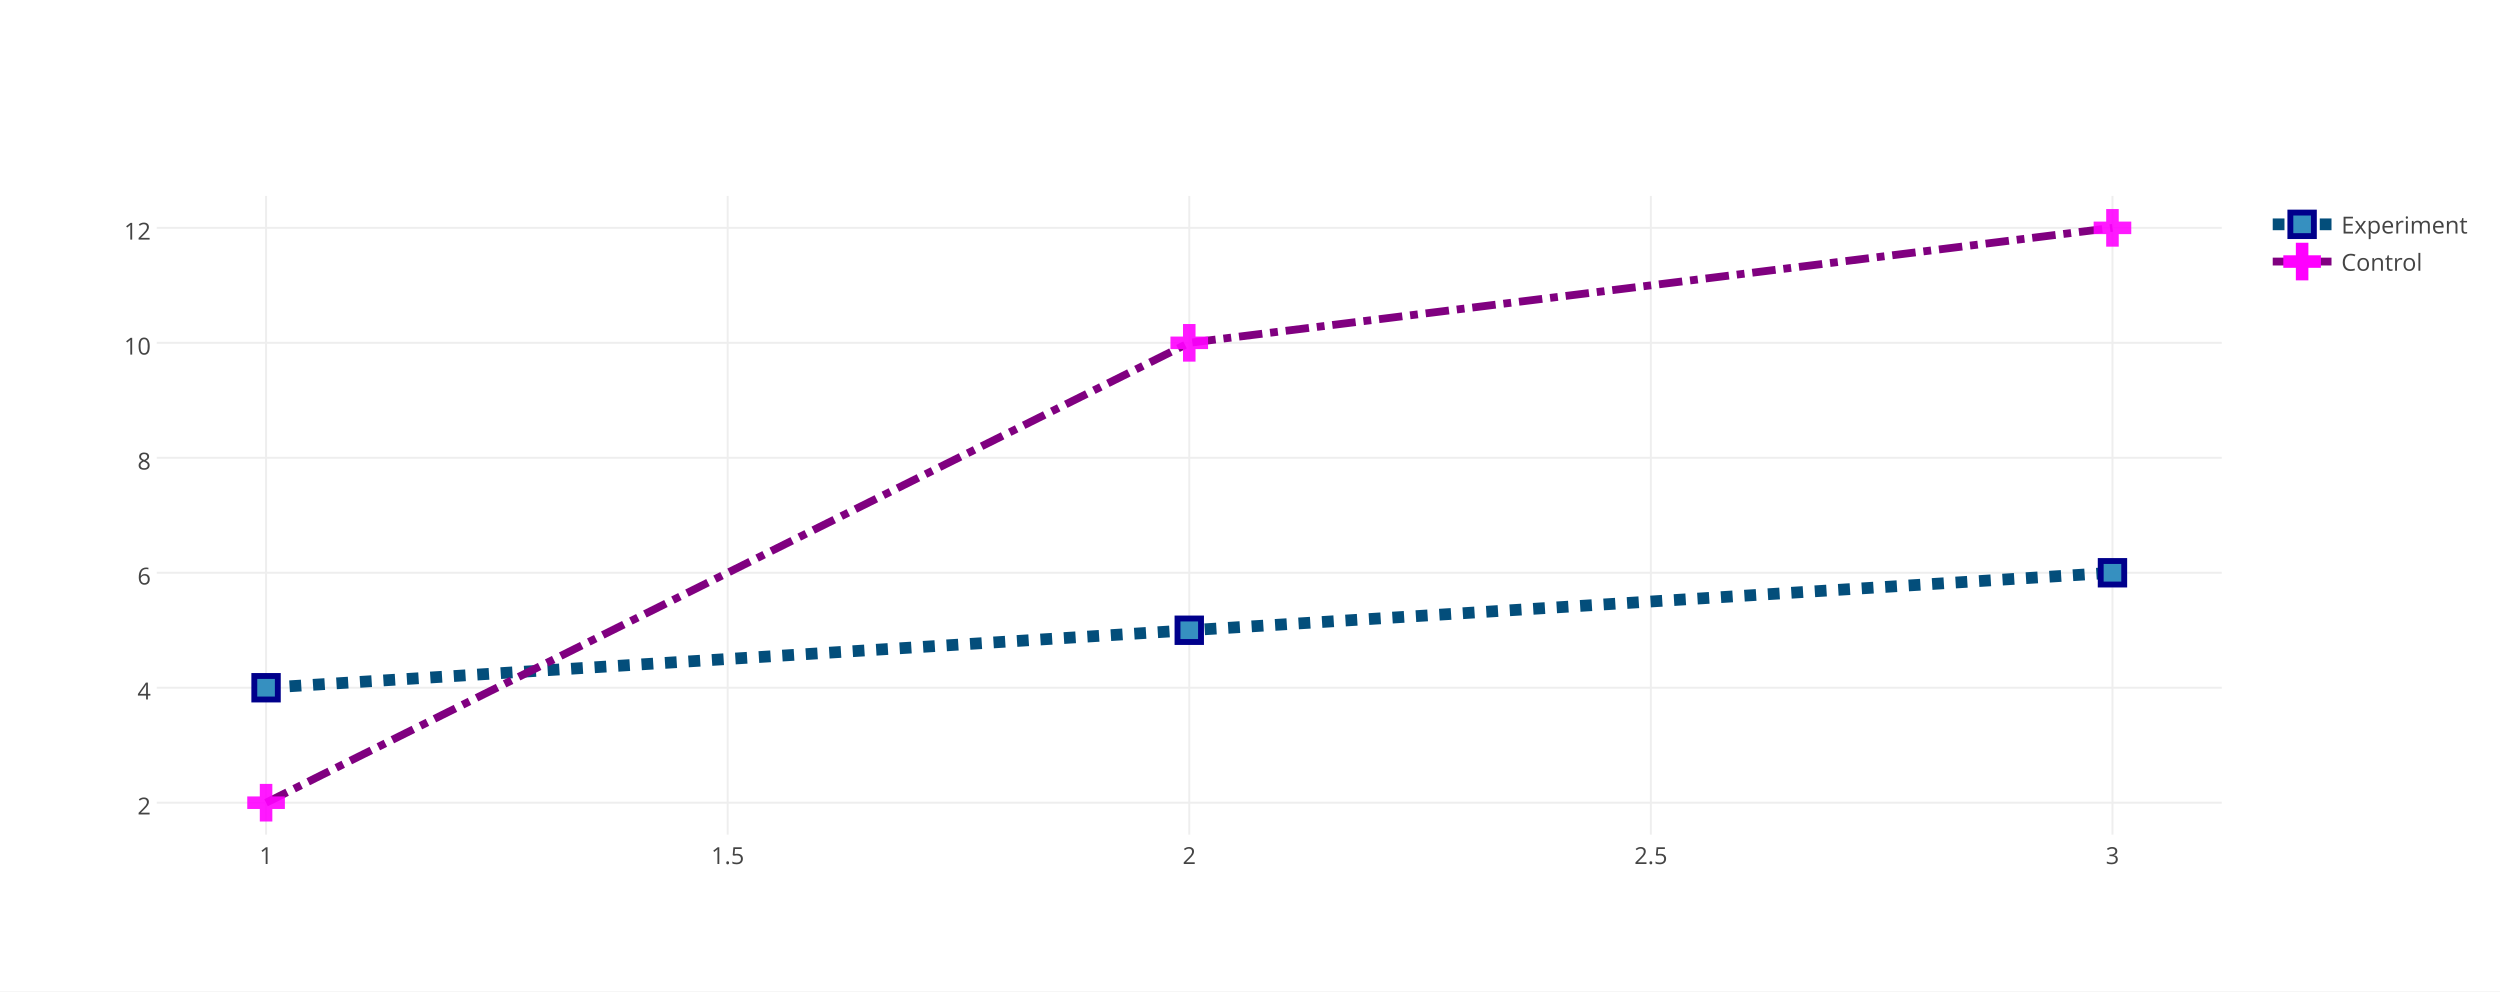
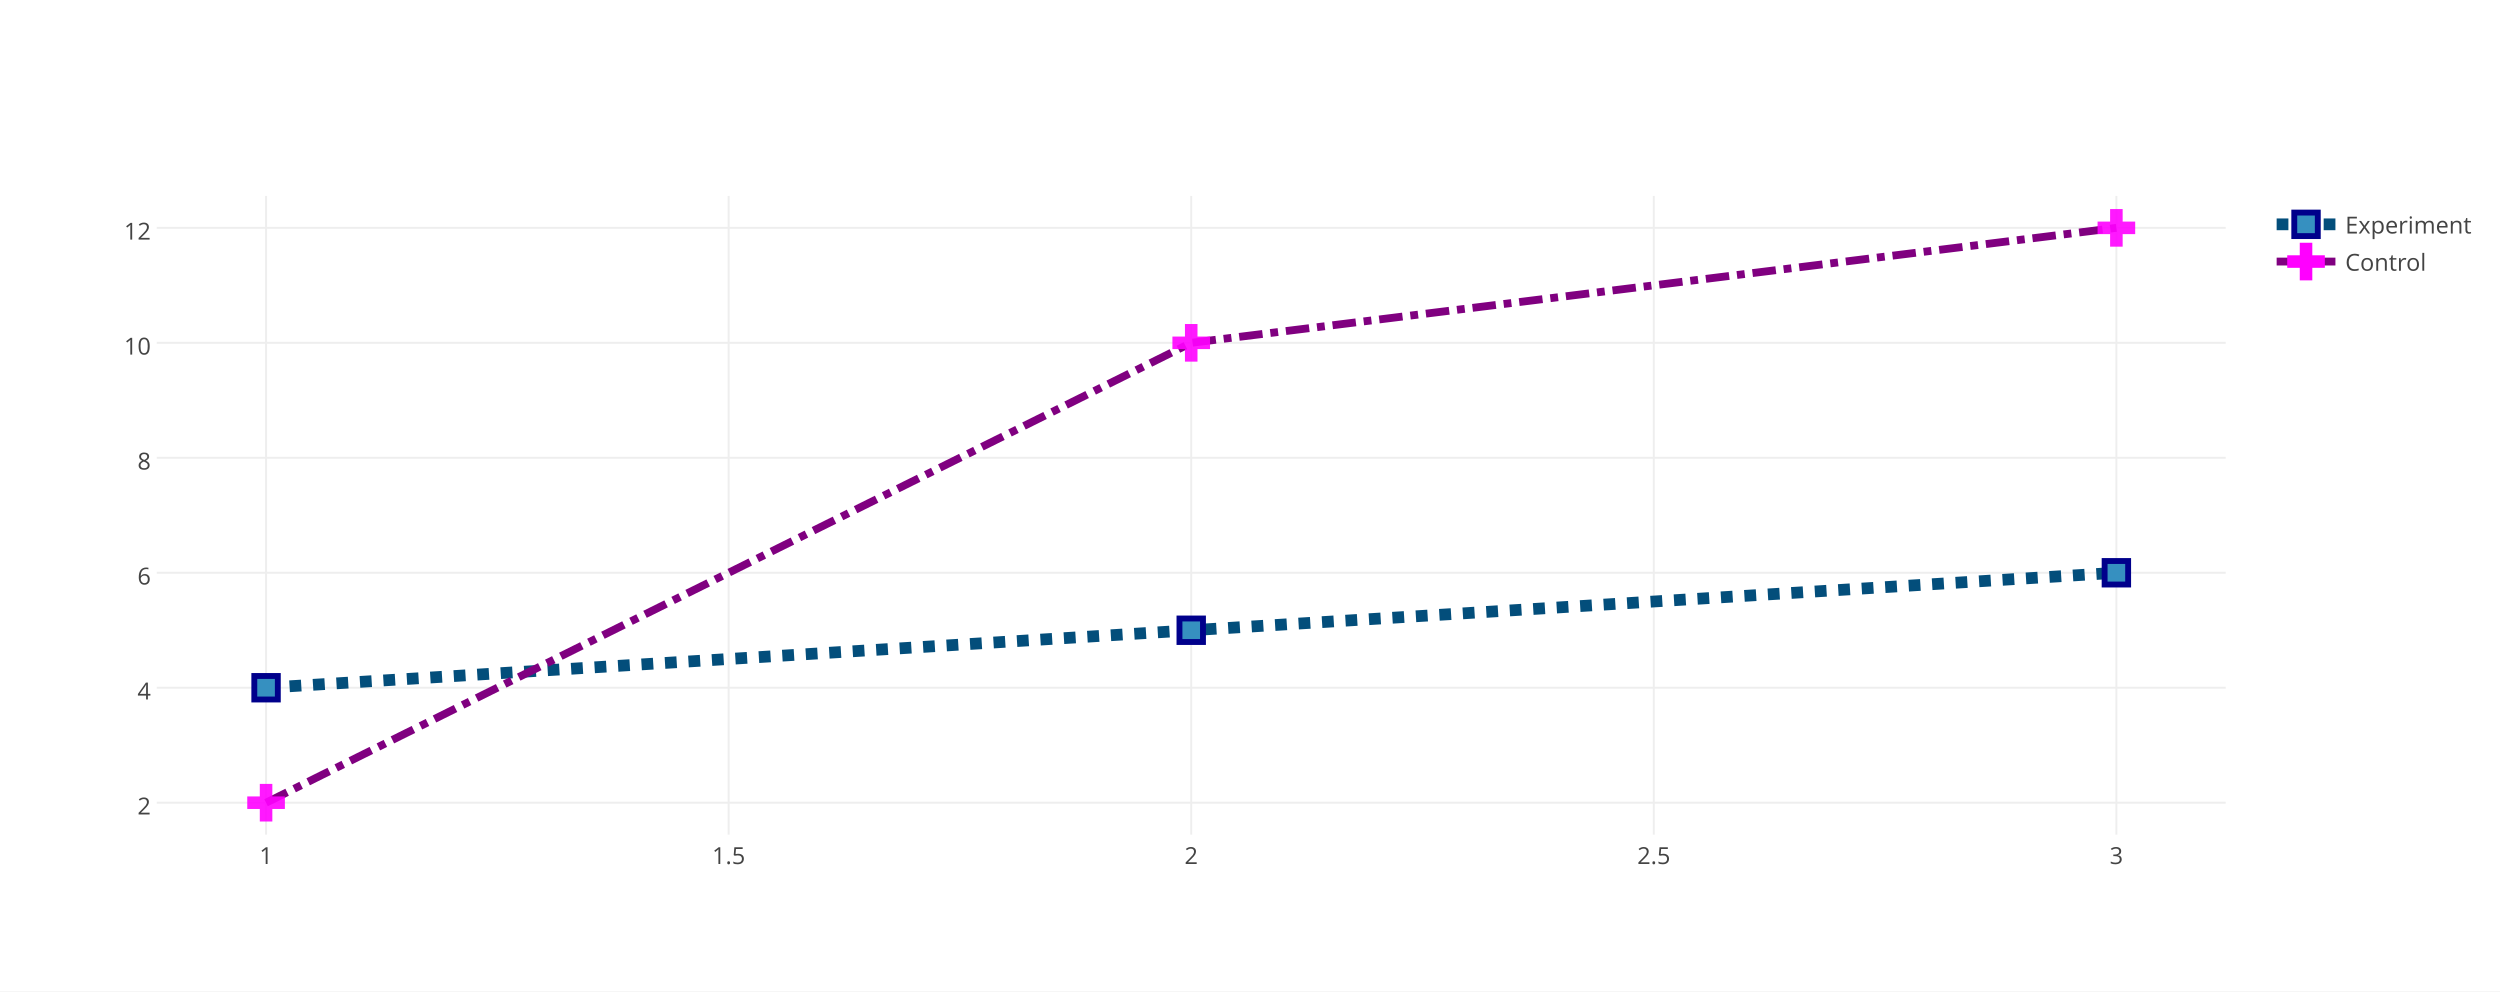
<svg xmlns="http://www.w3.org/2000/svg" xml:space="preserve" width="1276" height="506">
  <rect x="0" y="0" width="1276" height="506" style="fill: #ffffff; fill-opacity: 1;" />
  <g class="subplot xy">
-     <rect x="80" y="100" width="1054" height="326" style="stroke-width: 0px; fill: #ffffff; fill-opacity: 1;" />
+     <rect x="80" y="100" width="1056" height="326" style="stroke-width: 0px; fill: #ffffff; fill-opacity: 1;" />
    <g transform="translate(80,100)">
      <path class="xgrid crisp" d="M0,0v326" transform="translate(55.8,0)" style="stroke: #eeeeee; stroke-opacity: 1; stroke-width: 1px;" />
-       <path class="xgrid crisp" d="M0,0v326" transform="translate(291.4,0)" style="stroke: #eeeeee; stroke-opacity: 1; stroke-width: 1px;" />
-       <path class="xgrid crisp" d="M0,0v326" transform="translate(527,0)" style="stroke: #eeeeee; stroke-opacity: 1; stroke-width: 1px;" />
-       <path class="xgrid crisp" d="M0,0v326" transform="translate(762.6,0)" style="stroke: #eeeeee; stroke-opacity: 1; stroke-width: 1px;" />
-       <path class="xgrid crisp" d="M0,0v326" transform="translate(998.2,0)" style="stroke: #eeeeee; stroke-opacity: 1; stroke-width: 1px;" />
-       <path class="ygrid crisp" d="M0,0h1054" transform="translate(0,309.7)" style="stroke: #eeeeee; stroke-opacity: 1; stroke-width: 1px;" />
-       <path class="ygrid crisp" d="M0,0h1054" transform="translate(0,251.02)" style="stroke: #eeeeee; stroke-opacity: 1; stroke-width: 1px;" />
-       <path class="ygrid crisp" d="M0,0h1054" transform="translate(0,192.34)" style="stroke: #eeeeee; stroke-opacity: 1; stroke-width: 1px;" />
-       <path class="ygrid crisp" d="M0,0h1054" transform="translate(0,133.66)" style="stroke: #eeeeee; stroke-opacity: 1; stroke-width: 1px;" />
-       <path class="ygrid crisp" d="M0,0h1054" transform="translate(0,74.98)" style="stroke: #eeeeee; stroke-opacity: 1; stroke-width: 1px;" />
-       <path class="ygrid crisp" d="M0,0h1054" transform="translate(0,16.3)" style="stroke: #eeeeee; stroke-opacity: 1; stroke-width: 1px;" />
+       <path class="xgrid crisp" d="M0,0v326" transform="translate(291.9,0)" style="stroke: #eeeeee; stroke-opacity: 1; stroke-width: 1px;" />
+       <path class="xgrid crisp" d="M0,0v326" transform="translate(528,0)" style="stroke: #eeeeee; stroke-opacity: 1; stroke-width: 1px;" />
+       <path class="xgrid crisp" d="M0,0v326" transform="translate(764.1,0)" style="stroke: #eeeeee; stroke-opacity: 1; stroke-width: 1px;" />
+       <path class="xgrid crisp" d="M0,0v326" transform="translate(1000.2,0)" style="stroke: #eeeeee; stroke-opacity: 1; stroke-width: 1px;" />
+       <path class="ygrid crisp" d="M0,0h1056" transform="translate(0,309.7)" style="stroke: #eeeeee; stroke-opacity: 1; stroke-width: 1px;" />
+       <path class="ygrid crisp" d="M0,0h1056" transform="translate(0,251.02)" style="stroke: #eeeeee; stroke-opacity: 1; stroke-width: 1px;" />
+       <path class="ygrid crisp" d="M0,0h1056" transform="translate(0,192.34)" style="stroke: #eeeeee; stroke-opacity: 1; stroke-width: 1px;" />
+       <path class="ygrid crisp" d="M0,0h1056" transform="translate(0,133.66)" style="stroke: #eeeeee; stroke-opacity: 1; stroke-width: 1px;" />
+       <path class="ygrid crisp" d="M0,0h1056" transform="translate(0,74.98)" style="stroke: #eeeeee; stroke-opacity: 1; stroke-width: 1px;" />
+       <path class="ygrid crisp" d="M0,0h1056" transform="translate(0,16.3)" style="stroke: #eeeeee; stroke-opacity: 1; stroke-width: 1px;" />
    </g>
    <g />
    <g transform="translate(80,100)" />
    <g />
-     <svg preserveAspectRatio="none" x="80" y="100" width="1054" height="326" viewBox="0 0 1054 326" style="fill: none;">
+     <svg preserveAspectRatio="none" x="80" y="100" width="1056" height="326" viewBox="0 0 1056 326" style="fill: none;">
      <g class="maplayer" />
      <g class="barlayer" />
      <g class="errorlayer">
        <g class="errorbars" />
        <g class="errorbars" />
      </g>
      <g class="scatterlayer">
        <g class="trace scatter" style="stroke-miterlimit: 2; opacity: 1;">
-           <path class="js-line" d="M55.8,251.02L527,221.68L998.2,192.34" style="fill: none; stroke: #034e7b; stroke-opacity: 1; stroke-dasharray: 6px, 6px; stroke-width: 6px;" />
+           <path class="js-line" d="M55.8,251.02L528,221.68L1000.2,192.34" style="fill: none; stroke: #034e7b; stroke-opacity: 1; stroke-dasharray: 6px, 6px; stroke-width: 6px;" />
          <g class="points">
            <path class="point" transform="translate(55.8,251.02)" d="M6,6H-6V-6H6Z" style="opacity: 1; stroke-width: 3px; fill: #3690c0; fill-opacity: 1; stroke: #00008b; stroke-opacity: 1;" />
-             <path class="point" transform="translate(527,221.68)" d="M6,6H-6V-6H6Z" style="opacity: 1; stroke-width: 3px; fill: #3690c0; fill-opacity: 1; stroke: #00008b; stroke-opacity: 1;" />
-             <path class="point" transform="translate(998.2,192.34)" d="M6,6H-6V-6H6Z" style="opacity: 1; stroke-width: 3px; fill: #3690c0; fill-opacity: 1; stroke: #00008b; stroke-opacity: 1;" />
+             <path class="point" transform="translate(528,221.68)" d="M6,6H-6V-6H6Z" style="opacity: 1; stroke-width: 3px; fill: #3690c0; fill-opacity: 1; stroke: #00008b; stroke-opacity: 1;" />
+             <path class="point" transform="translate(1000.2,192.34)" d="M6,6H-6V-6H6Z" style="opacity: 1; stroke-width: 3px; fill: #3690c0; fill-opacity: 1; stroke: #00008b; stroke-opacity: 1;" />
          </g>
        </g>
        <g class="trace scatter" style="stroke-miterlimit: 2; opacity: 1;">
-           <path class="js-line" d="M55.8,309.7L527,74.98L998.2,16.3" style="fill: none; stroke: #800080; stroke-opacity: 1; stroke-dasharray: 12px, 4px, 4px, 4px; stroke-width: 4px;" />
+           <path class="js-line" d="M55.8,309.7L528,74.98L1000.2,16.3" style="fill: none; stroke: #800080; stroke-opacity: 1; stroke-dasharray: 12px, 4px, 4px, 4px; stroke-width: 4px;" />
          <g class="points">
            <path class="point" transform="translate(55.8,309.7)" d="M9.6,3.2H3.2V9.6H-3.2V3.2H-9.6V-3.2H-3.2V-9.6H3.2V-3.2H9.6Z" style="opacity: 0.9; stroke-width: 0px; fill: #ff00ff; fill-opacity: 1;" />
-             <path class="point" transform="translate(527,74.98)" d="M9.6,3.2H3.2V9.6H-3.2V3.2H-9.6V-3.2H-3.2V-9.6H3.2V-3.2H9.6Z" style="opacity: 0.9; stroke-width: 0px; fill: #ff00ff; fill-opacity: 1;" />
-             <path class="point" transform="translate(998.2,16.3)" d="M9.6,3.2H3.2V9.6H-3.2V3.2H-9.6V-3.2H-3.2V-9.6H3.2V-3.2H9.6Z" style="opacity: 0.9; stroke-width: 0px; fill: #ff00ff; fill-opacity: 1;" />
+             <path class="point" transform="translate(528,74.98)" d="M9.6,3.2H3.2V9.6H-3.2V3.2H-9.6V-3.2H-3.2V-9.6H3.2V-3.2H9.6Z" style="opacity: 0.9; stroke-width: 0px; fill: #ff00ff; fill-opacity: 1;" />
+             <path class="point" transform="translate(1000.2,16.3)" d="M9.6,3.2H3.2V9.6H-3.2V3.2H-9.6V-3.2H-3.2V-9.6H3.2V-3.2H9.6Z" style="opacity: 0.9; stroke-width: 0px; fill: #ff00ff; fill-opacity: 1;" />
          </g>
        </g>
      </g>
      <g class="boxlayer" />
    </svg>
    <g />
-     <path class="crisp" transform="translate(80,100)" d="M-1,326.5h1056" style="fill: none; stroke-width: 1px; stroke: #000000; stroke-opacity: 0;" />
+     <path class="crisp" transform="translate(80,100)" d="M-1,326.5h1058" style="fill: none; stroke-width: 1px; stroke: #000000; stroke-opacity: 0;" />
    <path class="crisp" transform="translate(80,100)" d="M-0.5,-1v327" stroke-width="1px" style="fill: none; stroke: #000000; stroke-opacity: 0;" />
    <g />
    <g transform="translate(80,100)">
      <g class="xtick">
        <text text-anchor="middle" x="0" y="341" transform="translate(55.8,0)" style="font-family: 'Open sans', verdana, arial, sans-serif; font-size: 12px; fill: #444444; fill-opacity: 1;">1</text>
      </g>
      <g class="xtick">
-         <text text-anchor="middle" x="0" y="341" transform="translate(291.4,0)" style="font-family: 'Open sans', verdana, arial, sans-serif; font-size: 12px; fill: #444444; fill-opacity: 1;">1.5</text>
+         <text text-anchor="middle" x="0" y="341" transform="translate(291.9,0)" style="font-family: 'Open sans', verdana, arial, sans-serif; font-size: 12px; fill: #444444; fill-opacity: 1;">1.5</text>
      </g>
      <g class="xtick">
-         <text text-anchor="middle" x="0" y="341" transform="translate(527,0)" style="font-family: 'Open sans', verdana, arial, sans-serif; font-size: 12px; fill: #444444; fill-opacity: 1;">2</text>
+         <text text-anchor="middle" x="0" y="341" transform="translate(528,0)" style="font-family: 'Open sans', verdana, arial, sans-serif; font-size: 12px; fill: #444444; fill-opacity: 1;">2</text>
      </g>
      <g class="xtick">
-         <text text-anchor="middle" x="0" y="341" transform="translate(762.6,0)" style="font-family: 'Open sans', verdana, arial, sans-serif; font-size: 12px; fill: #444444; fill-opacity: 1;">2.5</text>
+         <text text-anchor="middle" x="0" y="341" transform="translate(764.1,0)" style="font-family: 'Open sans', verdana, arial, sans-serif; font-size: 12px; fill: #444444; fill-opacity: 1;">2.5</text>
      </g>
      <g class="xtick">
-         <text text-anchor="middle" x="0" y="341" transform="translate(998.2,0)" style="font-family: 'Open sans', verdana, arial, sans-serif; font-size: 12px; fill: #444444; fill-opacity: 1;">3</text>
+         <text text-anchor="middle" x="0" y="341" transform="translate(1000.2,0)" style="font-family: 'Open sans', verdana, arial, sans-serif; font-size: 12px; fill: #444444; fill-opacity: 1;">3</text>
      </g>
    </g>
    <g transform="translate(80,100)">
      <g class="ytick">
        <text text-anchor="end" x="-3" y="6" transform="translate(0,309.7)" style="font-family: 'Open sans', verdana, arial, sans-serif; font-size: 12px; fill: #444444; fill-opacity: 1;">2</text>
      </g>
      <g class="ytick">
        <text text-anchor="end" x="-3" y="6" transform="translate(0,251.02)" style="font-family: 'Open sans', verdana, arial, sans-serif; font-size: 12px; fill: #444444; fill-opacity: 1;">4</text>
      </g>
      <g class="ytick">
        <text text-anchor="end" x="-3" y="6" transform="translate(0,192.34)" style="font-family: 'Open sans', verdana, arial, sans-serif; font-size: 12px; fill: #444444; fill-opacity: 1;">6</text>
      </g>
      <g class="ytick">
        <text text-anchor="end" x="-3" y="6" transform="translate(0,133.66)" style="font-family: 'Open sans', verdana, arial, sans-serif; font-size: 12px; fill: #444444; fill-opacity: 1;">8</text>
      </g>
      <g class="ytick">
        <text text-anchor="end" x="-3" y="6" transform="translate(0,74.98)" style="font-family: 'Open sans', verdana, arial, sans-serif; font-size: 12px; fill: #444444; fill-opacity: 1;">10</text>
      </g>
      <g class="ytick">
        <text text-anchor="end" x="-3" y="6" transform="translate(0,16.3)" style="font-family: 'Open sans', verdana, arial, sans-serif; font-size: 12px; fill: #444444; fill-opacity: 1;">12</text>
      </g>
    </g>
    <g />
  </g>
  <g transform="translate(80,100)">
-     <rect class="drag nsewdrag cursor-crosshair" data-subplot="xy" x="0" y="0" width="1054" height="326" style="fill: #000000; opacity: 0; stroke-width: 0px;" />
+     <rect class="drag nsewdrag cursor-crosshair" data-subplot="xy" x="0" y="0" width="1056" height="326" style="fill: #000000; opacity: 0; stroke-width: 0px;" />
    <rect class="drag nwdrag cursor-nw-resize" data-subplot="xy" x="-20" y="-20" width="20" height="20" style="fill: #000000; opacity: 0; stroke-width: 0px;" />
-     <rect class="drag nedrag cursor-ne-resize" data-subplot="xy" x="1054" y="-20" width="20" height="20" style="fill: #000000; opacity: 0; stroke-width: 0px;" />
+     <rect class="drag nedrag cursor-ne-resize" data-subplot="xy" x="1056" y="-20" width="20" height="20" style="fill: #000000; opacity: 0; stroke-width: 0px;" />
    <rect class="drag swdrag cursor-sw-resize" data-subplot="xy" x="-20" y="326" width="20" height="20" style="fill: #000000; opacity: 0; stroke-width: 0px;" />
-     <rect class="drag sedrag cursor-se-resize" data-subplot="xy" x="1054" y="326" width="20" height="20" style="fill: #000000; opacity: 0; stroke-width: 0px;" />
-     <rect class="drag ewdrag cursor-ew-resize" data-subplot="xy" x="105.4" y="326.5" width="843.2" height="20" style="fill: #000000; opacity: 0; stroke-width: 0px;" />
-     <rect class="drag wdrag cursor-w-resize" data-subplot="xy" x="0" y="326.5" width="105.4" height="20" style="fill: #000000; opacity: 0; stroke-width: 0px;" />
-     <rect class="drag edrag cursor-e-resize" data-subplot="xy" x="948.6" y="326.5" width="105.4" height="20" style="fill: #000000; opacity: 0; stroke-width: 0px;" />
+     <rect class="drag sedrag cursor-se-resize" data-subplot="xy" x="1056" y="326" width="20" height="20" style="fill: #000000; opacity: 0; stroke-width: 0px;" />
+     <rect class="drag ewdrag cursor-ew-resize" data-subplot="xy" x="105.6" y="326.5" width="844.8" height="20" style="fill: #000000; opacity: 0; stroke-width: 0px;" />
+     <rect class="drag wdrag cursor-w-resize" data-subplot="xy" x="0" y="326.5" width="105.6" height="20" style="fill: #000000; opacity: 0; stroke-width: 0px;" />
+     <rect class="drag edrag cursor-e-resize" data-subplot="xy" x="950.4" y="326.5" width="105.6" height="20" style="fill: #000000; opacity: 0; stroke-width: 0px;" />
    <rect class="drag nsdrag cursor-ns-resize" data-subplot="xy" x="-20.5" y="32.6" width="20" height="260.8" style="fill: #000000; opacity: 0; stroke-width: 0px;" />
    <rect class="drag sdrag cursor-s-resize" data-subplot="xy" x="-20.5" y="293.4" width="20" height="32.6" style="fill: #000000; opacity: 0; stroke-width: 0px;" />
    <rect class="drag ndrag cursor-n-resize" data-subplot="xy" x="-20.5" y="0" width="20" height="32.6" style="fill: #000000; opacity: 0; stroke-width: 0px;" />
  </g>
  <g class="infolayer">
-     <svg class="legend" x="1155" y="100" width="109" height="48">
-       <rect class="bg" x="0" y="0" width="109" height="48" style="stroke: #444444; stroke-opacity: 1; fill: #ffffff; opacity: 1; stroke-width: 0px;" />
+     <svg class="legend" x="1157" y="100" width="107" height="48">
+       <rect class="bg" x="0" y="0" width="107" height="48" style="stroke: #444444; stroke-opacity: 1; fill: #ffffff; opacity: 1; stroke-width: 0px;" />
      <g class="traces" transform="translate(0,14.5)">
        <g class="legendfill" />
        <g class="legendlines">
          <path class="js-line" d="M5,0h30" style="fill: none; stroke: #034e7b; stroke-opacity: 1; stroke-dasharray: 6px, 6px; stroke-width: 6px;" />
        </g>
        <g class="legendsymbols" style="opacity: 1;">
          <g class="legendpoints">
            <path class="scatterpts" transform="translate(20,0)" d="M6,6H-6V-6H6Z" style="opacity: 1; stroke-width: 3px; fill: #3690c0; fill-opacity: 1; stroke: #00008b; stroke-opacity: 1;" />
          </g>
        </g>
        <text class="legendtext text-0" x="40" y="4.68" style="text-anchor: start; font-family: 'Open sans', verdana, arial, sans-serif; font-size: 12px; fill: #444444; opacity: 1;">Experiment</text>
      </g>
      <g class="traces" transform="translate(0,33.5)">
        <g class="legendfill" />
        <g class="legendlines">
          <path class="js-line" d="M5,0h30" style="fill: none; stroke: #800080; stroke-opacity: 1; stroke-dasharray: 12px, 4px, 4px, 4px; stroke-width: 4px;" />
        </g>
        <g class="legendsymbols" style="opacity: 1;">
          <g class="legendpoints">
            <path class="scatterpts" transform="translate(20,0)" d="M9.6,3.2H3.2V9.6H-3.2V3.2H-9.6V-3.2H-3.2V-9.6H3.2V-3.2H9.6Z" style="opacity: 1; stroke-width: 0px; fill: #ff00ff; fill-opacity: 1;" />
          </g>
        </g>
        <text class="legendtext text-1" x="40" y="4.68" style="text-anchor: start; font-family: 'Open sans', verdana, arial, sans-serif; font-size: 12px; fill: #444444; opacity: 1;">Control</text>
      </g>
    </svg>
  </g>
  <g class="hoverlayer" />
</svg>
